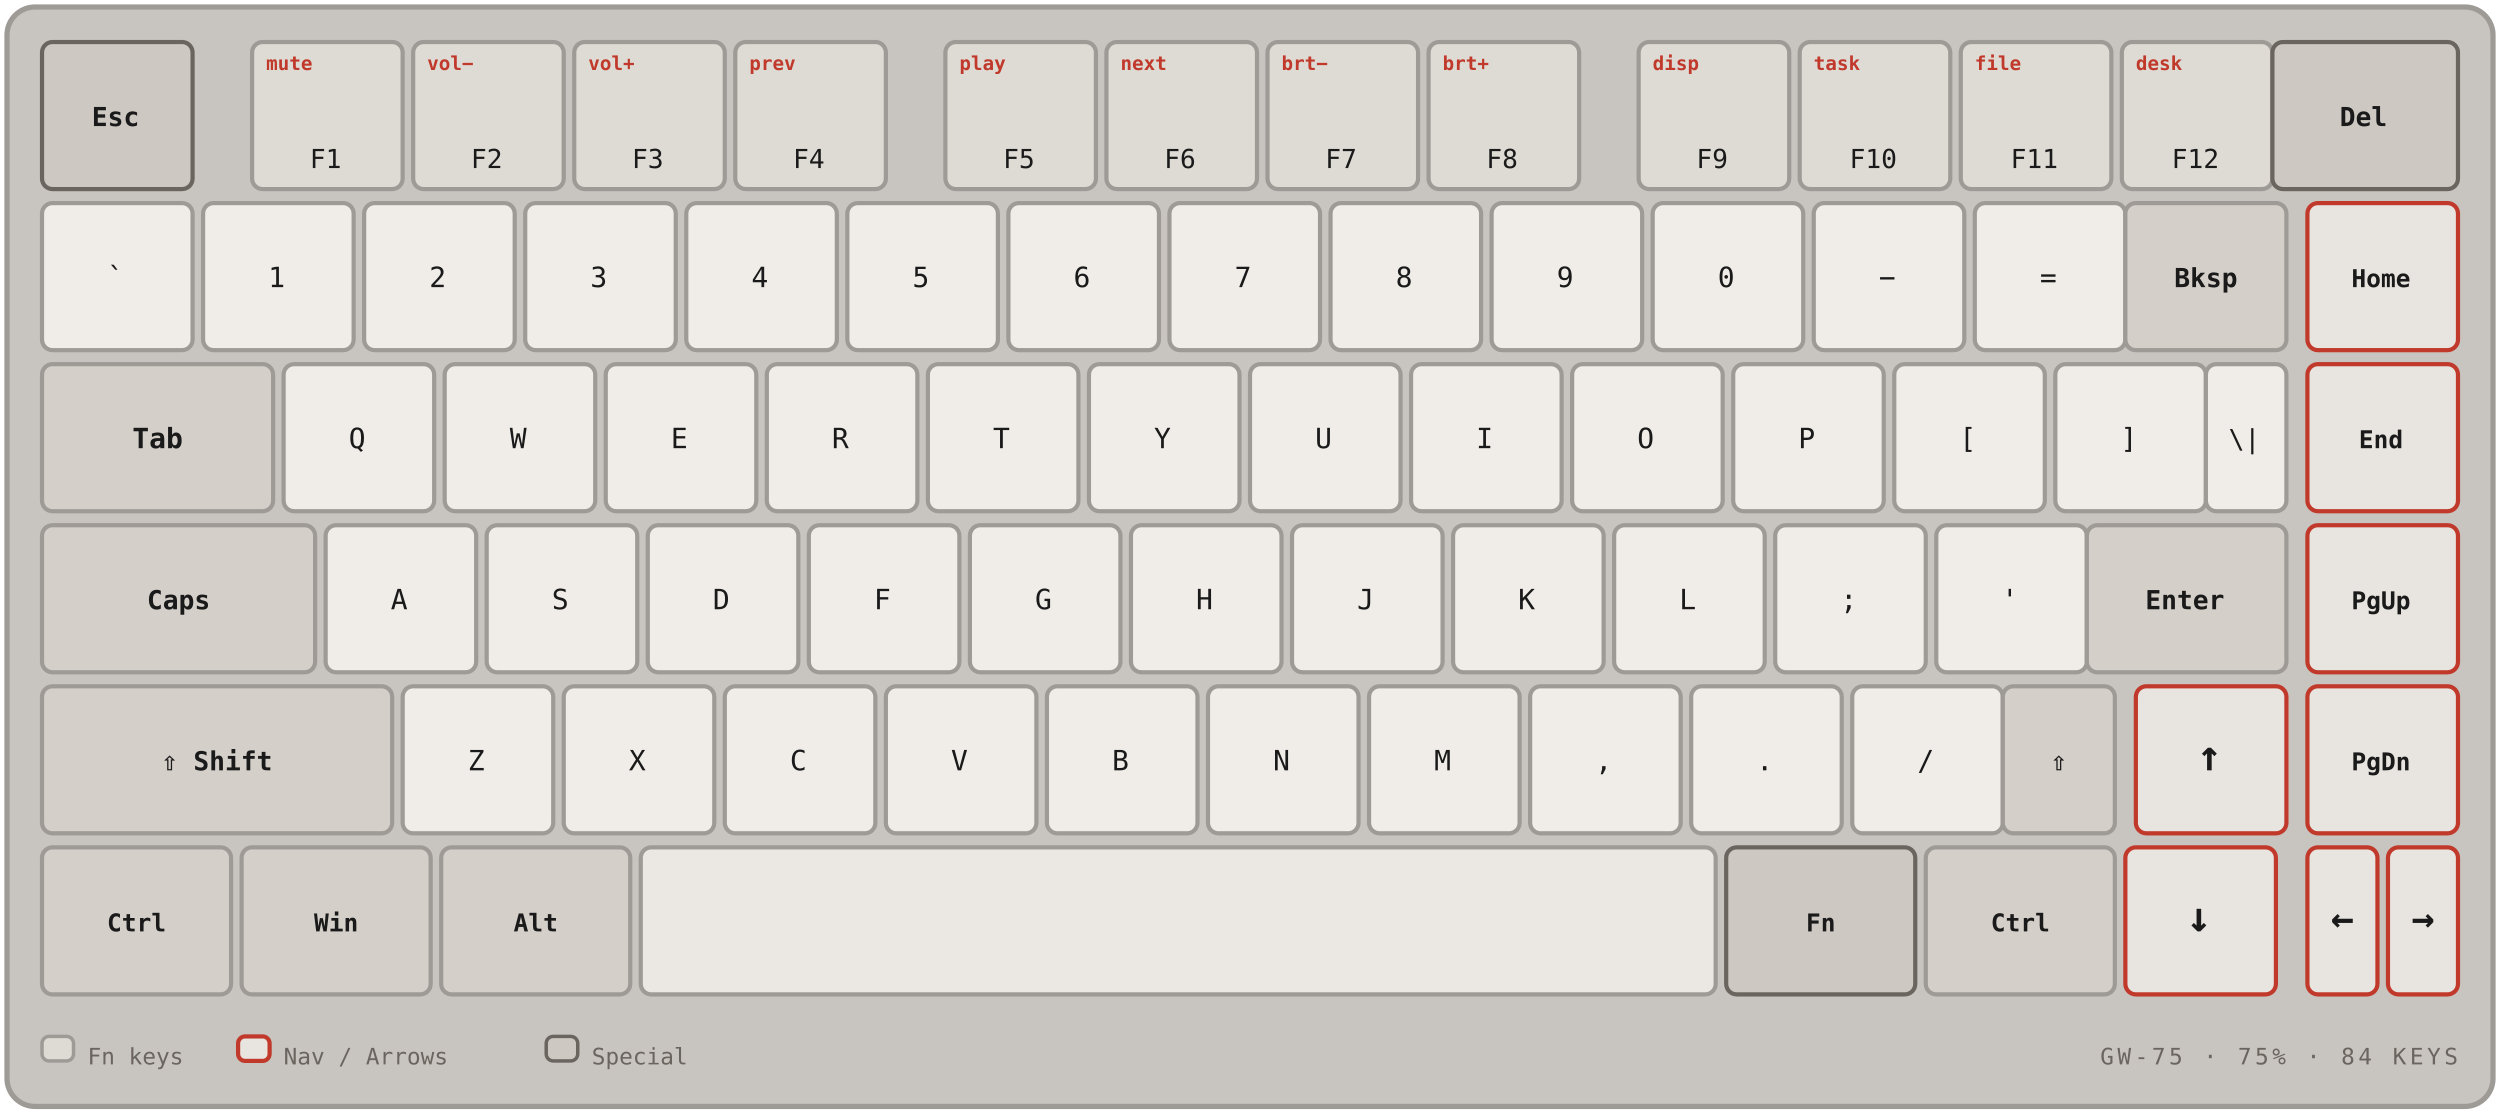
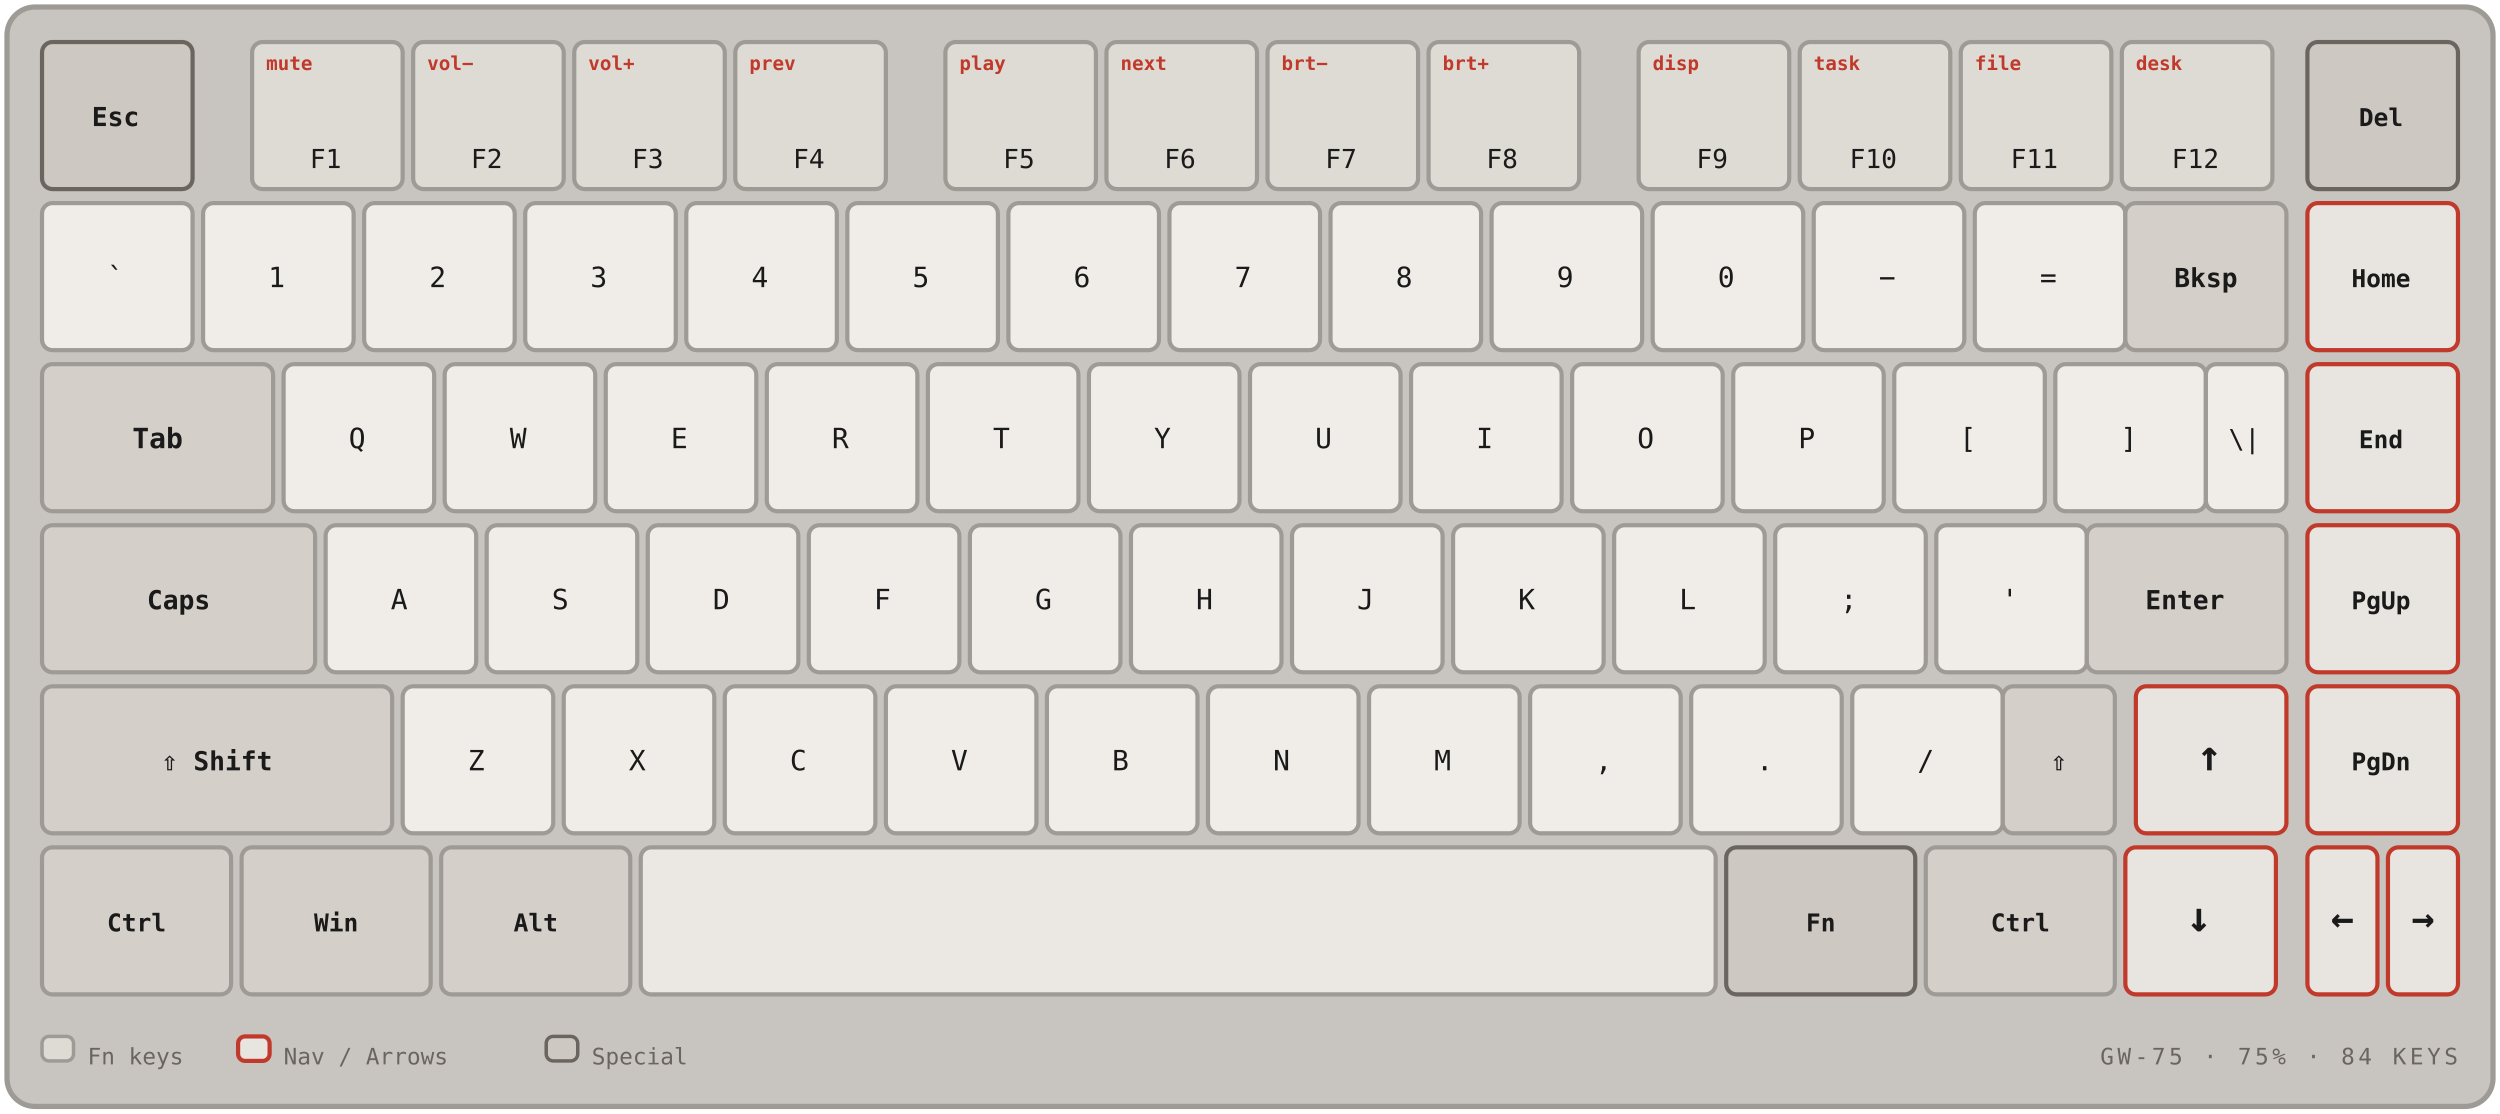
<svg xmlns="http://www.w3.org/2000/svg" viewBox="0 0 714 318" width="714" height="318" role="img" aria-label="Great Writer 75 keyboard layout">
  <rect x="2" y="2" width="710" height="314" rx="8" ry="8" fill="#c8c4bf" stroke="#9e9a96" stroke-width="1.5" />
  <rect x="12" y="296" width="9" height="7" rx="2" fill="#dedad4" stroke="#9e9a96" stroke-width="1" />
  <text x="25" y="304" font-size="6.5" fill="#6b6560" font-family="Courier Prime,monospace">Fn keys</text>
  <rect x="68" y="296" width="9" height="7" rx="2" fill="#e8e4df" stroke="#c0392b" stroke-width="1.2" />
  <text x="81" y="304" font-size="6.5" fill="#6b6560" font-family="Courier Prime,monospace">Nav / Arrows</text>
  <rect x="156" y="296" width="9" height="7" rx="2" fill="#cdc8c2" stroke="#6b6560" stroke-width="1" />
  <text x="169" y="304" font-size="6.5" fill="#6b6560" font-family="Courier Prime,monospace">Special</text>
  <text x="702" y="304" font-size="6.5" fill="#6b6560" font-family="Courier Prime,monospace" text-anchor="end" letter-spacing="1">GW-75 · 75% · 84 KEYS</text>
  <rect x="12" y="12" width="43" height="42" rx="3" ry="3" fill="#cdc8c2" stroke="#6b6560" stroke-width="1.2" />
  <text x="33" y="36" font-size="7.5" fill="#1a1a1a" font-family="Courier Prime,monospace" font-weight="700" text-anchor="middle">Esc</text>
  <rect x="72" y="12" width="43" height="42" rx="3" ry="3" fill="#dedad4" stroke="#9e9a96" stroke-width="1.2" />
  <text x="76" y="20" font-size="5.5" fill="#c0392b" font-family="Courier Prime,monospace" font-weight="700">mute</text>
  <text x="93" y="48" font-size="7.5" fill="#1a1a1a" font-family="Courier Prime,monospace" font-weight="normal" text-anchor="middle">F1</text>
  <rect x="118" y="12" width="43" height="42" rx="3" ry="3" fill="#dedad4" stroke="#9e9a96" stroke-width="1.2" />
  <text x="122" y="20" font-size="5.5" fill="#c0392b" font-family="Courier Prime,monospace" font-weight="700">vol−</text>
  <text x="139" y="48" font-size="7.5" fill="#1a1a1a" font-family="Courier Prime,monospace" font-weight="normal" text-anchor="middle">F2</text>
  <rect x="164" y="12" width="43" height="42" rx="3" ry="3" fill="#dedad4" stroke="#9e9a96" stroke-width="1.2" />
  <text x="168" y="20" font-size="5.5" fill="#c0392b" font-family="Courier Prime,monospace" font-weight="700">vol+</text>
  <text x="185" y="48" font-size="7.5" fill="#1a1a1a" font-family="Courier Prime,monospace" font-weight="normal" text-anchor="middle">F3</text>
  <rect x="210" y="12" width="43" height="42" rx="3" ry="3" fill="#dedad4" stroke="#9e9a96" stroke-width="1.2" />
  <text x="214" y="20" font-size="5.5" fill="#c0392b" font-family="Courier Prime,monospace" font-weight="700">prev</text>
  <text x="231" y="48" font-size="7.5" fill="#1a1a1a" font-family="Courier Prime,monospace" font-weight="normal" text-anchor="middle">F4</text>
  <rect x="270" y="12" width="43" height="42" rx="3" ry="3" fill="#dedad4" stroke="#9e9a96" stroke-width="1.2" />
  <text x="274" y="20" font-size="5.5" fill="#c0392b" font-family="Courier Prime,monospace" font-weight="700">play</text>
  <text x="291" y="48" font-size="7.5" fill="#1a1a1a" font-family="Courier Prime,monospace" font-weight="normal" text-anchor="middle">F5</text>
  <rect x="316" y="12" width="43" height="42" rx="3" ry="3" fill="#dedad4" stroke="#9e9a96" stroke-width="1.2" />
  <text x="320" y="20" font-size="5.5" fill="#c0392b" font-family="Courier Prime,monospace" font-weight="700">next</text>
  <text x="337" y="48" font-size="7.5" fill="#1a1a1a" font-family="Courier Prime,monospace" font-weight="normal" text-anchor="middle">F6</text>
  <rect x="362" y="12" width="43" height="42" rx="3" ry="3" fill="#dedad4" stroke="#9e9a96" stroke-width="1.2" />
  <text x="366" y="20" font-size="5.5" fill="#c0392b" font-family="Courier Prime,monospace" font-weight="700">brt−</text>
  <text x="383" y="48" font-size="7.5" fill="#1a1a1a" font-family="Courier Prime,monospace" font-weight="normal" text-anchor="middle">F7</text>
  <rect x="408" y="12" width="43" height="42" rx="3" ry="3" fill="#dedad4" stroke="#9e9a96" stroke-width="1.2" />
  <text x="412" y="20" font-size="5.5" fill="#c0392b" font-family="Courier Prime,monospace" font-weight="700">brt+</text>
  <text x="429" y="48" font-size="7.5" fill="#1a1a1a" font-family="Courier Prime,monospace" font-weight="normal" text-anchor="middle">F8</text>
  <rect x="468" y="12" width="43" height="42" rx="3" ry="3" fill="#dedad4" stroke="#9e9a96" stroke-width="1.2" />
  <text x="472" y="20" font-size="5.5" fill="#c0392b" font-family="Courier Prime,monospace" font-weight="700">disp</text>
  <text x="489" y="48" font-size="7.5" fill="#1a1a1a" font-family="Courier Prime,monospace" font-weight="normal" text-anchor="middle">F9</text>
  <rect x="514" y="12" width="43" height="42" rx="3" ry="3" fill="#dedad4" stroke="#9e9a96" stroke-width="1.2" />
  <text x="518" y="20" font-size="5.5" fill="#c0392b" font-family="Courier Prime,monospace" font-weight="700">task</text>
  <text x="535" y="48" font-size="7.5" fill="#1a1a1a" font-family="Courier Prime,monospace" font-weight="normal" text-anchor="middle">F10</text>
  <rect x="560" y="12" width="43" height="42" rx="3" ry="3" fill="#dedad4" stroke="#9e9a96" stroke-width="1.2" />
  <text x="564" y="20" font-size="5.5" fill="#c0392b" font-family="Courier Prime,monospace" font-weight="700">file</text>
  <text x="581" y="48" font-size="7.5" fill="#1a1a1a" font-family="Courier Prime,monospace" font-weight="normal" text-anchor="middle">F11</text>
  <rect x="606" y="12" width="43" height="42" rx="3" ry="3" fill="#dedad4" stroke="#9e9a96" stroke-width="1.2" />
  <text x="610" y="20" font-size="5.5" fill="#c0392b" font-family="Courier Prime,monospace" font-weight="700">desk</text>
  <text x="627" y="48" font-size="7.5" fill="#1a1a1a" font-family="Courier Prime,monospace" font-weight="normal" text-anchor="middle">F12</text>
-   <rect x="649" y="12" width="53" height="42" rx="3" ry="3" fill="#cdc8c2" stroke="#6b6560" stroke-width="1.2" />
-   <text x="675" y="36" font-size="7.5" fill="#1a1a1a" font-family="Courier Prime,monospace" font-weight="700" text-anchor="middle">Del</text>
+   <rect x="659" y="12" width="43" height="42" rx="3" ry="3" fill="#cdc8c2" stroke="#6b6560" stroke-width="1.2" />
+   <text x="680" y="36" font-size="7" fill="#1a1a1a" font-family="Courier Prime,monospace" font-weight="700" text-anchor="middle">Del</text>
  <rect x="12" y="58" width="43" height="42" rx="3" ry="3" fill="#f0ede8" stroke="#9e9a96" stroke-width="1.2" />
  <text x="33" y="82" font-size="8" fill="#1a1a1a" font-family="Courier Prime,monospace" font-weight="normal" text-anchor="middle">`</text>
  <rect x="58" y="58" width="43" height="42" rx="3" ry="3" fill="#f0ede8" stroke="#9e9a96" stroke-width="1.2" />
  <text x="79" y="82" font-size="8" fill="#1a1a1a" font-family="Courier Prime,monospace" font-weight="normal" text-anchor="middle">1</text>
  <rect x="104" y="58" width="43" height="42" rx="3" ry="3" fill="#f0ede8" stroke="#9e9a96" stroke-width="1.2" />
  <text x="125" y="82" font-size="8" fill="#1a1a1a" font-family="Courier Prime,monospace" font-weight="normal" text-anchor="middle">2</text>
  <rect x="150" y="58" width="43" height="42" rx="3" ry="3" fill="#f0ede8" stroke="#9e9a96" stroke-width="1.2" />
  <text x="171" y="82" font-size="8" fill="#1a1a1a" font-family="Courier Prime,monospace" font-weight="normal" text-anchor="middle">3</text>
  <rect x="196" y="58" width="43" height="42" rx="3" ry="3" fill="#f0ede8" stroke="#9e9a96" stroke-width="1.2" />
  <text x="217" y="82" font-size="8" fill="#1a1a1a" font-family="Courier Prime,monospace" font-weight="normal" text-anchor="middle">4</text>
  <rect x="242" y="58" width="43" height="42" rx="3" ry="3" fill="#f0ede8" stroke="#9e9a96" stroke-width="1.2" />
  <text x="263" y="82" font-size="8" fill="#1a1a1a" font-family="Courier Prime,monospace" font-weight="normal" text-anchor="middle">5</text>
  <rect x="288" y="58" width="43" height="42" rx="3" ry="3" fill="#f0ede8" stroke="#9e9a96" stroke-width="1.2" />
  <text x="309" y="82" font-size="8" fill="#1a1a1a" font-family="Courier Prime,monospace" font-weight="normal" text-anchor="middle">6</text>
  <rect x="334" y="58" width="43" height="42" rx="3" ry="3" fill="#f0ede8" stroke="#9e9a96" stroke-width="1.2" />
  <text x="355" y="82" font-size="8" fill="#1a1a1a" font-family="Courier Prime,monospace" font-weight="normal" text-anchor="middle">7</text>
  <rect x="380" y="58" width="43" height="42" rx="3" ry="3" fill="#f0ede8" stroke="#9e9a96" stroke-width="1.2" />
  <text x="401" y="82" font-size="8" fill="#1a1a1a" font-family="Courier Prime,monospace" font-weight="normal" text-anchor="middle">8</text>
  <rect x="426" y="58" width="43" height="42" rx="3" ry="3" fill="#f0ede8" stroke="#9e9a96" stroke-width="1.2" />
  <text x="447" y="82" font-size="8" fill="#1a1a1a" font-family="Courier Prime,monospace" font-weight="normal" text-anchor="middle">9</text>
  <rect x="472" y="58" width="43" height="42" rx="3" ry="3" fill="#f0ede8" stroke="#9e9a96" stroke-width="1.2" />
  <text x="493" y="82" font-size="8" fill="#1a1a1a" font-family="Courier Prime,monospace" font-weight="normal" text-anchor="middle">0</text>
  <rect x="518" y="58" width="43" height="42" rx="3" ry="3" fill="#f0ede8" stroke="#9e9a96" stroke-width="1.2" />
  <text x="539" y="82" font-size="8" fill="#1a1a1a" font-family="Courier Prime,monospace" font-weight="normal" text-anchor="middle">−</text>
  <rect x="564" y="58" width="43" height="42" rx="3" ry="3" fill="#f0ede8" stroke="#9e9a96" stroke-width="1.2" />
  <text x="585" y="82" font-size="8" fill="#1a1a1a" font-family="Courier Prime,monospace" font-weight="normal" text-anchor="middle">=</text>
  <rect x="607" y="58" width="46" height="42" rx="3" ry="3" fill="#d4cfc9" stroke="#9e9a96" stroke-width="1.2" />
  <text x="630" y="82" font-size="7.5" fill="#1a1a1a" font-family="Courier Prime,monospace" font-weight="700" text-anchor="middle">Bksp</text>
  <rect x="659" y="58" width="43" height="42" rx="3" ry="3" fill="#e8e4df" stroke="#c0392b" stroke-width="1.2" />
  <text x="680" y="82" font-size="7" fill="#1a1a1a" font-family="Courier Prime,monospace" font-weight="700" text-anchor="middle">Home</text>
  <rect x="12" y="104" width="66" height="42" rx="3" ry="3" fill="#d4cfc9" stroke="#9e9a96" stroke-width="1.2" />
  <text x="45" y="128" font-size="8" fill="#1a1a1a" font-family="Courier Prime,monospace" font-weight="700" text-anchor="middle">Tab</text>
  <rect x="81" y="104" width="43" height="42" rx="3" ry="3" fill="#f0ede8" stroke="#9e9a96" stroke-width="1.2" />
  <text x="102" y="128" font-size="8" fill="#1a1a1a" font-family="Courier Prime,monospace" font-weight="normal" text-anchor="middle">Q</text>
  <rect x="127" y="104" width="43" height="42" rx="3" ry="3" fill="#f0ede8" stroke="#9e9a96" stroke-width="1.2" />
  <text x="148" y="128" font-size="8" fill="#1a1a1a" font-family="Courier Prime,monospace" font-weight="normal" text-anchor="middle">W</text>
  <rect x="173" y="104" width="43" height="42" rx="3" ry="3" fill="#f0ede8" stroke="#9e9a96" stroke-width="1.2" />
  <text x="194" y="128" font-size="8" fill="#1a1a1a" font-family="Courier Prime,monospace" font-weight="normal" text-anchor="middle">E</text>
  <rect x="219" y="104" width="43" height="42" rx="3" ry="3" fill="#f0ede8" stroke="#9e9a96" stroke-width="1.2" />
  <text x="240" y="128" font-size="8" fill="#1a1a1a" font-family="Courier Prime,monospace" font-weight="normal" text-anchor="middle">R</text>
  <rect x="265" y="104" width="43" height="42" rx="3" ry="3" fill="#f0ede8" stroke="#9e9a96" stroke-width="1.2" />
  <text x="286" y="128" font-size="8" fill="#1a1a1a" font-family="Courier Prime,monospace" font-weight="normal" text-anchor="middle">T</text>
  <rect x="311" y="104" width="43" height="42" rx="3" ry="3" fill="#f0ede8" stroke="#9e9a96" stroke-width="1.2" />
  <text x="332" y="128" font-size="8" fill="#1a1a1a" font-family="Courier Prime,monospace" font-weight="normal" text-anchor="middle">Y</text>
  <rect x="357" y="104" width="43" height="42" rx="3" ry="3" fill="#f0ede8" stroke="#9e9a96" stroke-width="1.2" />
  <text x="378" y="128" font-size="8" fill="#1a1a1a" font-family="Courier Prime,monospace" font-weight="normal" text-anchor="middle">U</text>
  <rect x="403" y="104" width="43" height="42" rx="3" ry="3" fill="#f0ede8" stroke="#9e9a96" stroke-width="1.2" />
  <text x="424" y="128" font-size="8" fill="#1a1a1a" font-family="Courier Prime,monospace" font-weight="normal" text-anchor="middle">I</text>
  <rect x="449" y="104" width="43" height="42" rx="3" ry="3" fill="#f0ede8" stroke="#9e9a96" stroke-width="1.2" />
  <text x="470" y="128" font-size="8" fill="#1a1a1a" font-family="Courier Prime,monospace" font-weight="normal" text-anchor="middle">O</text>
  <rect x="495" y="104" width="43" height="42" rx="3" ry="3" fill="#f0ede8" stroke="#9e9a96" stroke-width="1.2" />
  <text x="516" y="128" font-size="8" fill="#1a1a1a" font-family="Courier Prime,monospace" font-weight="normal" text-anchor="middle">P</text>
  <rect x="541" y="104" width="43" height="42" rx="3" ry="3" fill="#f0ede8" stroke="#9e9a96" stroke-width="1.2" />
  <text x="562" y="128" font-size="8" fill="#1a1a1a" font-family="Courier Prime,monospace" font-weight="normal" text-anchor="middle">[</text>
  <rect x="587" y="104" width="43" height="42" rx="3" ry="3" fill="#f0ede8" stroke="#9e9a96" stroke-width="1.2" />
  <text x="608" y="128" font-size="8" fill="#1a1a1a" font-family="Courier Prime,monospace" font-weight="normal" text-anchor="middle">]</text>
  <rect x="630" y="104" width="23" height="42" rx="3" ry="3" fill="#f0ede8" stroke="#9e9a96" stroke-width="1.2" />
  <text x="641" y="128" font-size="7.5" fill="#1a1a1a" font-family="Courier Prime,monospace" font-weight="normal" text-anchor="middle">\|</text>
  <rect x="659" y="104" width="43" height="42" rx="3" ry="3" fill="#e8e4df" stroke="#c0392b" stroke-width="1.2" />
  <text x="680" y="128" font-size="7" fill="#1a1a1a" font-family="Courier Prime,monospace" font-weight="700" text-anchor="middle">End</text>
  <rect x="12" y="150" width="78" height="42" rx="3" ry="3" fill="#d4cfc9" stroke="#9e9a96" stroke-width="1.2" />
  <text x="51" y="174" font-size="7.5" fill="#1a1a1a" font-family="Courier Prime,monospace" font-weight="700" text-anchor="middle">Caps</text>
  <rect x="93" y="150" width="43" height="42" rx="3" ry="3" fill="#f0ede8" stroke="#9e9a96" stroke-width="1.2" />
  <text x="114" y="174" font-size="8" fill="#1a1a1a" font-family="Courier Prime,monospace" font-weight="normal" text-anchor="middle">A</text>
  <rect x="139" y="150" width="43" height="42" rx="3" ry="3" fill="#f0ede8" stroke="#9e9a96" stroke-width="1.2" />
  <text x="160" y="174" font-size="8" fill="#1a1a1a" font-family="Courier Prime,monospace" font-weight="normal" text-anchor="middle">S</text>
  <rect x="185" y="150" width="43" height="42" rx="3" ry="3" fill="#f0ede8" stroke="#9e9a96" stroke-width="1.2" />
  <text x="206" y="174" font-size="8" fill="#1a1a1a" font-family="Courier Prime,monospace" font-weight="normal" text-anchor="middle">D</text>
  <rect x="231" y="150" width="43" height="42" rx="3" ry="3" fill="#f0ede8" stroke="#9e9a96" stroke-width="1.2" />
  <text x="252" y="174" font-size="8" fill="#1a1a1a" font-family="Courier Prime,monospace" font-weight="normal" text-anchor="middle">F</text>
  <rect x="277" y="150" width="43" height="42" rx="3" ry="3" fill="#f0ede8" stroke="#9e9a96" stroke-width="1.2" />
  <text x="298" y="174" font-size="8" fill="#1a1a1a" font-family="Courier Prime,monospace" font-weight="normal" text-anchor="middle">G</text>
  <rect x="323" y="150" width="43" height="42" rx="3" ry="3" fill="#f0ede8" stroke="#9e9a96" stroke-width="1.2" />
  <text x="344" y="174" font-size="8" fill="#1a1a1a" font-family="Courier Prime,monospace" font-weight="normal" text-anchor="middle">H</text>
  <rect x="369" y="150" width="43" height="42" rx="3" ry="3" fill="#f0ede8" stroke="#9e9a96" stroke-width="1.2" />
  <text x="390" y="174" font-size="8" fill="#1a1a1a" font-family="Courier Prime,monospace" font-weight="normal" text-anchor="middle">J</text>
  <rect x="415" y="150" width="43" height="42" rx="3" ry="3" fill="#f0ede8" stroke="#9e9a96" stroke-width="1.2" />
  <text x="436" y="174" font-size="8" fill="#1a1a1a" font-family="Courier Prime,monospace" font-weight="normal" text-anchor="middle">K</text>
  <rect x="461" y="150" width="43" height="42" rx="3" ry="3" fill="#f0ede8" stroke="#9e9a96" stroke-width="1.2" />
  <text x="482" y="174" font-size="8" fill="#1a1a1a" font-family="Courier Prime,monospace" font-weight="normal" text-anchor="middle">L</text>
  <rect x="507" y="150" width="43" height="42" rx="3" ry="3" fill="#f0ede8" stroke="#9e9a96" stroke-width="1.2" />
  <text x="528" y="174" font-size="8" fill="#1a1a1a" font-family="Courier Prime,monospace" font-weight="normal" text-anchor="middle">;</text>
  <rect x="553" y="150" width="43" height="42" rx="3" ry="3" fill="#f0ede8" stroke="#9e9a96" stroke-width="1.2" />
  <text x="574" y="174" font-size="8" fill="#1a1a1a" font-family="Courier Prime,monospace" font-weight="normal" text-anchor="middle">'</text>
  <rect x="596" y="150" width="57" height="42" rx="3" ry="3" fill="#d4cfc9" stroke="#9e9a96" stroke-width="1.2" />
  <text x="624" y="174" font-size="7.5" fill="#1a1a1a" font-family="Courier Prime,monospace" font-weight="700" text-anchor="middle">Enter</text>
  <rect x="659" y="150" width="43" height="42" rx="3" ry="3" fill="#e8e4df" stroke="#c0392b" stroke-width="1.2" />
  <text x="680" y="174" font-size="7" fill="#1a1a1a" font-family="Courier Prime,monospace" font-weight="700" text-anchor="middle">PgUp</text>
  <rect x="12" y="196" width="100" height="42" rx="3" ry="3" fill="#d4cfc9" stroke="#9e9a96" stroke-width="1.2" />
  <text x="62" y="220" font-size="7.5" fill="#1a1a1a" font-family="Courier Prime,monospace" font-weight="700" text-anchor="middle">⇧ Shift</text>
  <rect x="115" y="196" width="43" height="42" rx="3" ry="3" fill="#f0ede8" stroke="#9e9a96" stroke-width="1.2" />
  <text x="136" y="220" font-size="8" fill="#1a1a1a" font-family="Courier Prime,monospace" font-weight="normal" text-anchor="middle">Z</text>
  <rect x="161" y="196" width="43" height="42" rx="3" ry="3" fill="#f0ede8" stroke="#9e9a96" stroke-width="1.2" />
  <text x="182" y="220" font-size="8" fill="#1a1a1a" font-family="Courier Prime,monospace" font-weight="normal" text-anchor="middle">X</text>
  <rect x="207" y="196" width="43" height="42" rx="3" ry="3" fill="#f0ede8" stroke="#9e9a96" stroke-width="1.2" />
  <text x="228" y="220" font-size="8" fill="#1a1a1a" font-family="Courier Prime,monospace" font-weight="normal" text-anchor="middle">C</text>
  <rect x="253" y="196" width="43" height="42" rx="3" ry="3" fill="#f0ede8" stroke="#9e9a96" stroke-width="1.2" />
  <text x="274" y="220" font-size="8" fill="#1a1a1a" font-family="Courier Prime,monospace" font-weight="normal" text-anchor="middle">V</text>
  <rect x="299" y="196" width="43" height="42" rx="3" ry="3" fill="#f0ede8" stroke="#9e9a96" stroke-width="1.2" />
  <text x="320" y="220" font-size="8" fill="#1a1a1a" font-family="Courier Prime,monospace" font-weight="normal" text-anchor="middle">B</text>
  <rect x="345" y="196" width="43" height="42" rx="3" ry="3" fill="#f0ede8" stroke="#9e9a96" stroke-width="1.2" />
  <text x="366" y="220" font-size="8" fill="#1a1a1a" font-family="Courier Prime,monospace" font-weight="normal" text-anchor="middle">N</text>
  <rect x="391" y="196" width="43" height="42" rx="3" ry="3" fill="#f0ede8" stroke="#9e9a96" stroke-width="1.2" />
  <text x="412" y="220" font-size="8" fill="#1a1a1a" font-family="Courier Prime,monospace" font-weight="normal" text-anchor="middle">M</text>
  <rect x="437" y="196" width="43" height="42" rx="3" ry="3" fill="#f0ede8" stroke="#9e9a96" stroke-width="1.2" />
  <text x="458" y="220" font-size="8" fill="#1a1a1a" font-family="Courier Prime,monospace" font-weight="normal" text-anchor="middle">,</text>
  <rect x="483" y="196" width="43" height="42" rx="3" ry="3" fill="#f0ede8" stroke="#9e9a96" stroke-width="1.2" />
  <text x="504" y="220" font-size="8" fill="#1a1a1a" font-family="Courier Prime,monospace" font-weight="normal" text-anchor="middle">.</text>
  <rect x="529" y="196" width="43" height="42" rx="3" ry="3" fill="#f0ede8" stroke="#9e9a96" stroke-width="1.2" />
  <text x="550" y="220" font-size="8" fill="#1a1a1a" font-family="Courier Prime,monospace" font-weight="normal" text-anchor="middle">/</text>
  <rect x="572" y="196" width="32" height="42" rx="3" ry="3" fill="#d4cfc9" stroke="#9e9a96" stroke-width="1.2" />
  <text x="588" y="220" font-size="7.5" fill="#1a1a1a" font-family="Courier Prime,monospace" font-weight="700" text-anchor="middle">⇧</text>
  <rect x="610" y="196" width="43" height="42" rx="3" ry="3" fill="#e8e4df" stroke="#c0392b" stroke-width="1.2" />
  <text x="631" y="220" font-size="12" fill="#1a1a1a" font-family="Courier Prime,monospace" font-weight="700" text-anchor="middle">↑</text>
  <rect x="659" y="196" width="43" height="42" rx="3" ry="3" fill="#e8e4df" stroke="#c0392b" stroke-width="1.2" />
  <text x="680" y="220" font-size="7" fill="#1a1a1a" font-family="Courier Prime,monospace" font-weight="700" text-anchor="middle">PgDn</text>
  <rect x="12" y="242" width="54" height="42" rx="3" ry="3" fill="#d4cfc9" stroke="#9e9a96" stroke-width="1.2" />
  <text x="39" y="266" font-size="7" fill="#1a1a1a" font-family="Courier Prime,monospace" font-weight="700" text-anchor="middle">Ctrl</text>
  <rect x="69" y="242" width="54" height="42" rx="3" ry="3" fill="#d4cfc9" stroke="#9e9a96" stroke-width="1.2" />
  <text x="96" y="266" font-size="7" fill="#1a1a1a" font-family="Courier Prime,monospace" font-weight="700" text-anchor="middle">Win</text>
  <rect x="126" y="242" width="54" height="42" rx="3" ry="3" fill="#d4cfc9" stroke="#9e9a96" stroke-width="1.2" />
  <text x="153" y="266" font-size="7" fill="#1a1a1a" font-family="Courier Prime,monospace" font-weight="700" text-anchor="middle">Alt</text>
  <rect x="183" y="242" width="307" height="42" rx="3" ry="3" fill="#ebe8e3" stroke="#9e9a96" stroke-width="1.2" />
  <text x="336" y="266" font-size="8" fill="#1a1a1a" font-family="Courier Prime,monospace" font-weight="normal" text-anchor="middle" />
  <rect x="493" y="242" width="54" height="42" rx="3" ry="3" fill="#cdc8c2" stroke="#6b6560" stroke-width="1.2" />
  <text x="520" y="266" font-size="7" fill="#1a1a1a" font-family="Courier Prime,monospace" font-weight="700" text-anchor="middle">Fn</text>
  <rect x="550" y="242" width="54" height="42" rx="3" ry="3" fill="#d4cfc9" stroke="#9e9a96" stroke-width="1.2" />
  <text x="577" y="266" font-size="7" fill="#1a1a1a" font-family="Courier Prime,monospace" font-weight="700" text-anchor="middle">Ctrl</text>
  <rect x="607" y="242" width="43" height="42" rx="3" ry="3" fill="#e8e4df" stroke="#c0392b" stroke-width="1.2" />
  <text x="628" y="266" font-size="12" fill="#1a1a1a" font-family="Courier Prime,monospace" font-weight="700" text-anchor="middle">↓</text>
  <rect x="659" y="242" width="20" height="42" rx="3" ry="3" fill="#e8e4df" stroke="#c0392b" stroke-width="1.2" />
  <text x="669" y="266" font-size="11" fill="#1a1a1a" font-family="Courier Prime,monospace" font-weight="700" text-anchor="middle">←</text>
  <rect x="682" y="242" width="20" height="42" rx="3" ry="3" fill="#e8e4df" stroke="#c0392b" stroke-width="1.2" />
  <text x="692" y="266" font-size="11" fill="#1a1a1a" font-family="Courier Prime,monospace" font-weight="700" text-anchor="middle">→</text>
</svg>
